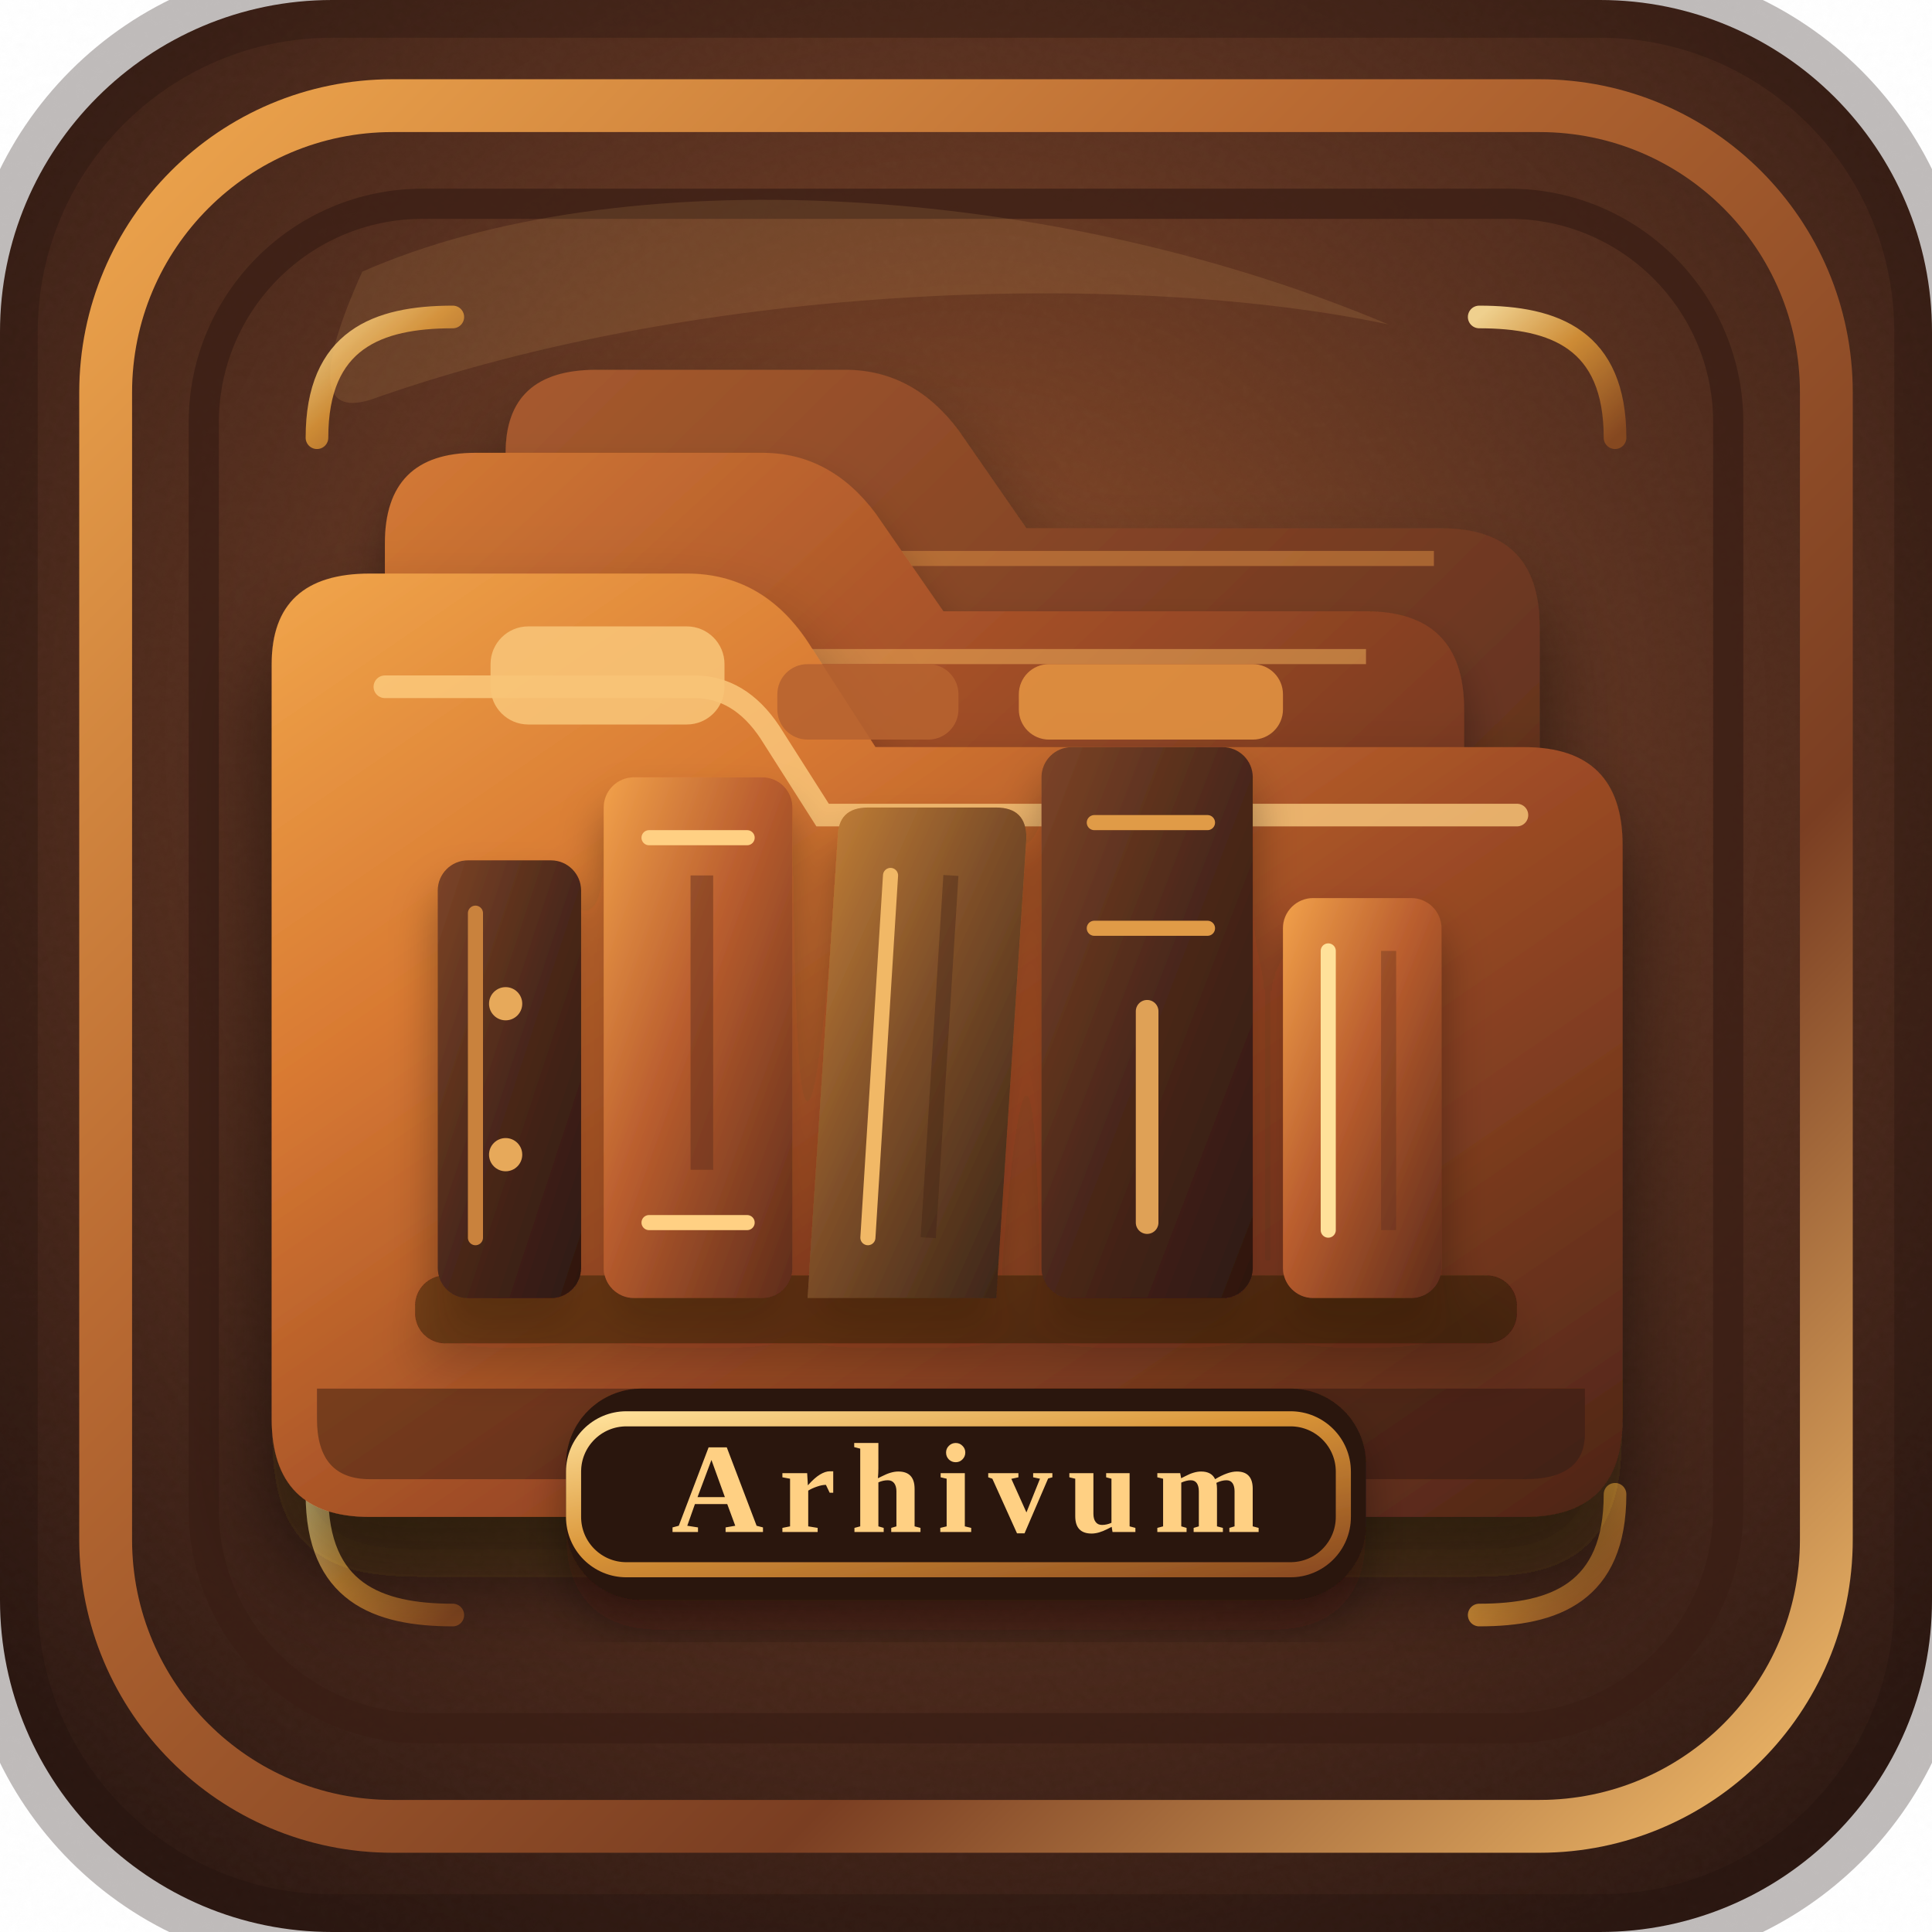
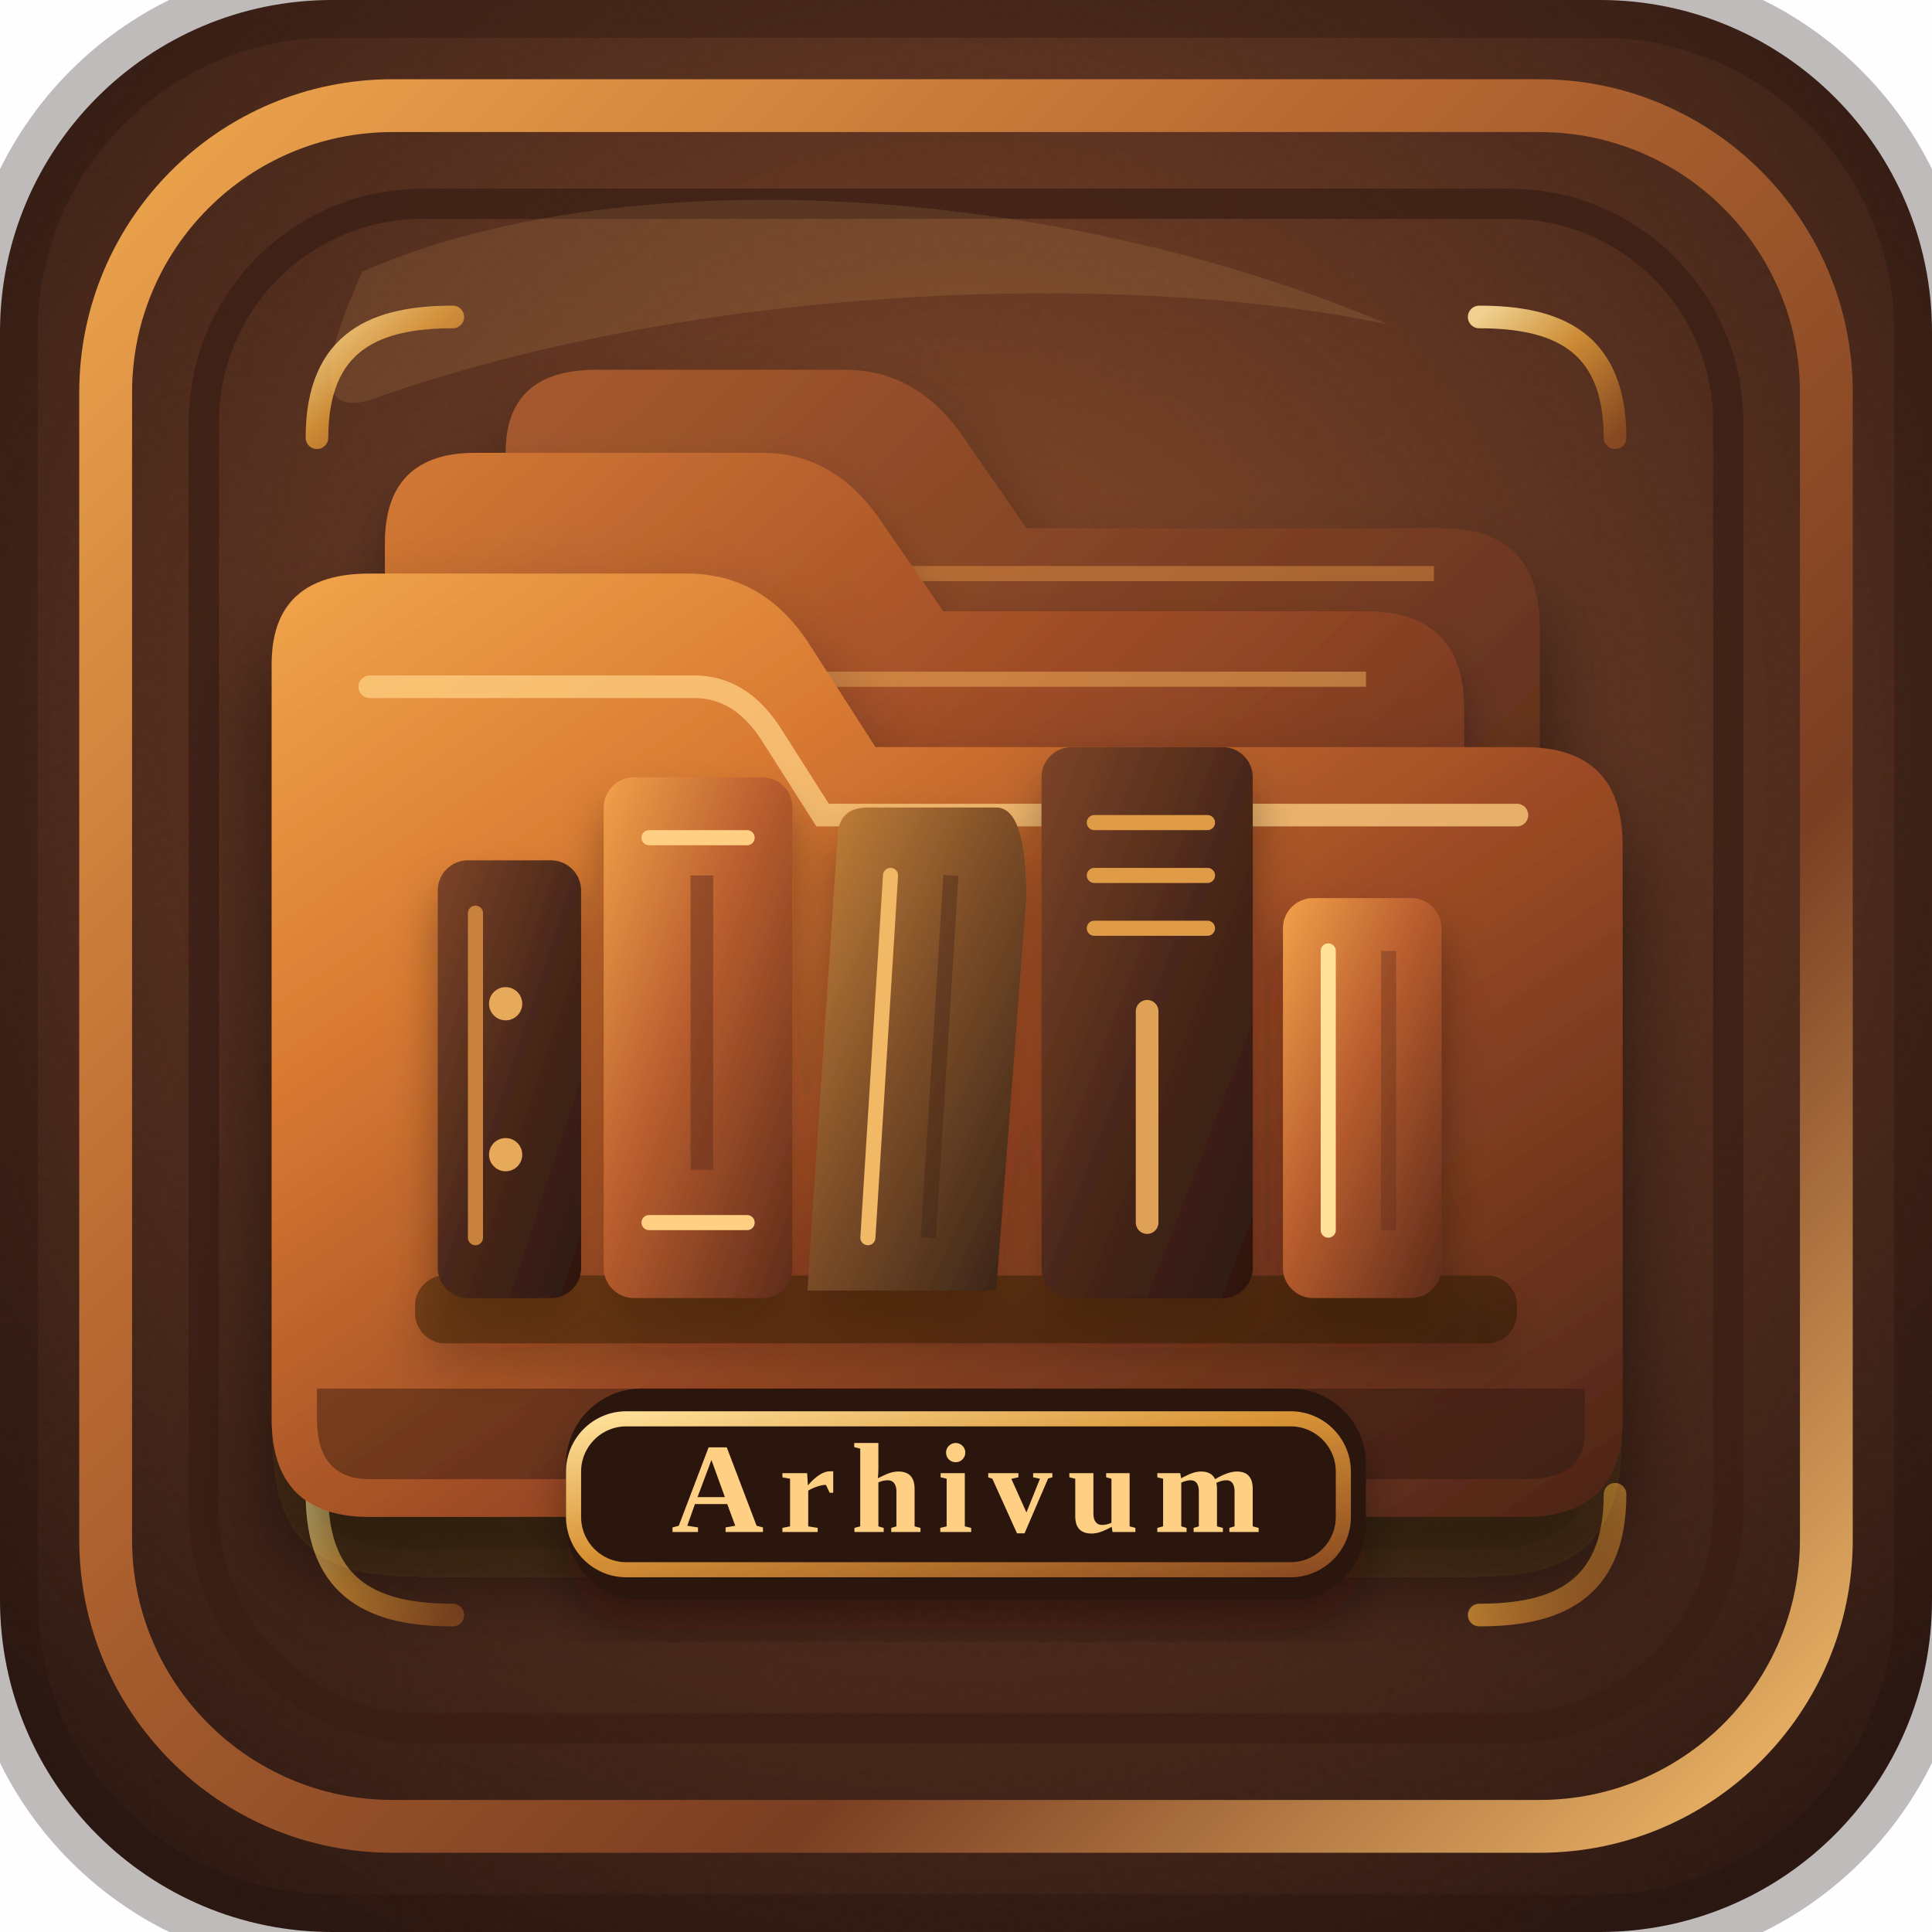
<svg xmlns="http://www.w3.org/2000/svg" width="256" height="256" viewBox="0 0 256 256">
  <defs>
    <radialGradient id="bgGlow" cx="50%" cy="38%" r="70%">
      <stop offset="0%" stop-color="#8A4A27" />
      <stop offset="45%" stop-color="#5C321F" />
      <stop offset="100%" stop-color="#2E1811" />
    </radialGradient>
    <linearGradient id="frameGrad" x1="0" y1="0" x2="1" y2="1">
      <stop offset="0%" stop-color="#F0A84E" />
      <stop offset="35%" stop-color="#B96A32" />
      <stop offset="70%" stop-color="#7A3E22" />
      <stop offset="100%" stop-color="#F6C06D" />
    </linearGradient>
    <linearGradient id="tabBackGrad" x1="0" y1="0" x2="1" y2="1">
      <stop offset="0%" stop-color="#A85B2E" />
      <stop offset="45%" stop-color="#7C3F24" />
      <stop offset="100%" stop-color="#442318" />
    </linearGradient>
    <linearGradient id="tabMidGrad" x1="0" y1="0" x2="1" y2="1">
      <stop offset="0%" stop-color="#D47A35" />
      <stop offset="35%" stop-color="#A85229" />
      <stop offset="75%" stop-color="#6B321E" />
      <stop offset="100%" stop-color="#3B1D14" />
    </linearGradient>
    <linearGradient id="tabFrontGrad" x1="0" y1="0" x2="1" y2="1">
      <stop offset="0%" stop-color="#F1A64B" />
      <stop offset="28%" stop-color="#D87932" />
      <stop offset="58%" stop-color="#9D4B25" />
      <stop offset="100%" stop-color="#4B2417" />
    </linearGradient>
    <linearGradient id="paperGrad" x1="0" y1="0" x2="0" y2="1">
      <stop offset="0%" stop-color="#F6C780" />
      <stop offset="45%" stop-color="#C9823E" />
      <stop offset="100%" stop-color="#704024" />
    </linearGradient>
    <linearGradient id="goldGrad" x1="0" y1="0" x2="1" y2="1">
      <stop offset="0%" stop-color="#FFE19A" />
      <stop offset="45%" stop-color="#D99437" />
      <stop offset="100%" stop-color="#8A4A20" />
    </linearGradient>
    <linearGradient id="bookBrown" x1="0" y1="0" x2="1" y2="1">
      <stop offset="0%" stop-color="#7D4427" />
      <stop offset="50%" stop-color="#4B281A" />
      <stop offset="100%" stop-color="#2D1710" />
    </linearGradient>
    <linearGradient id="bookOrange" x1="0" y1="0" x2="1" y2="1">
      <stop offset="0%" stop-color="#F2A14A" />
      <stop offset="45%" stop-color="#B95D2E" />
      <stop offset="100%" stop-color="#5D2B1A" />
    </linearGradient>
    <linearGradient id="bookOchre" x1="0" y1="0" x2="1" y2="1">
      <stop offset="0%" stop-color="#C98438" />
      <stop offset="45%" stop-color="#805029" />
      <stop offset="100%" stop-color="#342016" />
    </linearGradient>
    <filter id="grain">
      <feTurbulence type="fractalNoise" baseFrequency="0.9" numOctaves="3" seed="12" />
      <feColorMatrix type="saturate" values="0" />
      <feComponentTransfer>
        <feFuncA type="table" tableValues="0 0.08" />
      </feComponentTransfer>
      <feBlend mode="multiply" />
    </filter>
    <filter id="deepShadow" x="-25%" y="-25%" width="150%" height="150%">
      <feDropShadow dx="0" dy="8" stdDeviation="6" flood-color="#140907" flood-opacity="0.55" />
    </filter>
    <filter id="softShadow" x="-20%" y="-20%" width="140%" height="140%">
      <feDropShadow dx="0" dy="4" stdDeviation="3" flood-color="#170B07" flood-opacity="0.35" />
    </filter>
  </defs>
  <rect width="256" height="256" rx="44" fill="url(#bgGlow)" />
  <rect width="256" height="256" rx="44" fill="#000000" opacity="0.18" filter="url(#grain)" />
  <rect x="14" y="14" width="228" height="228" rx="38" fill="none" stroke="url(#frameGrad)" stroke-width="7" />
  <rect x="27" y="27" width="202" height="202" rx="29" fill="none" stroke="#3A1E14" stroke-width="4" opacity="0.75" />
  <g fill="none" stroke="url(#goldGrad)" stroke-width="3" stroke-linecap="round" opacity="0.9">
    <path d="M42 58 C42 45 50 42 60 42" />
    <path d="M214 58 C214 45 206 42 196 42" />
    <path d="M42 198 C42 211 50 214 60 214" />
    <path d="M214 198 C214 211 206 214 196 214" />
  </g>
  <g filter="url(#deepShadow)">
    <path d="M67 60              Q67 49 79 49              H112              Q121 49 127 57              L136 70              H191              Q204 70 204 83              V169              Q204 182 191 182              H79              Q67 182 67 169              Z" fill="url(#tabBackGrad)" />
-     <path d="M78 74 H190" stroke="#E99A46" stroke-width="2" opacity="0.45" />
-     <path d="M82 92 H188" stroke="#3A1C12" stroke-width="3" opacity="0.35" />
+     <path d="M78 76 H190" stroke="#E99A46" stroke-width="2" opacity="0.45" />
+     <path d="M82 900 H188" stroke="#3A1C12" stroke-width="3" opacity="0.35" />
  </g>
  <g filter="url(#softShadow)">
    <path d="M51 72              Q51 60 63 60              H101              Q110 60 116 68              L125 81              H181              Q194 81 194 94              V178              Q194 191 181 191              H63              Q51 191 51 178              Z" fill="url(#tabMidGrad)" />
-     <path d="M64 87 H181" stroke="#F4B35D" stroke-width="2" opacity="0.5" />
+     <path d="M54 90 H181" stroke="#F4B35D" stroke-width="2" opacity="0.5" />
    <path d="M65 104 H181" stroke="#3C1D13" stroke-width="3" opacity="0.28" />
  </g>
  <g filter="url(#deepShadow)">
    <path d="M36 88              Q36 76 49 76              H91              Q101 76 107 85              L116 99              H202              Q215 99 215 112              V188              Q215 201 202 201              H49              Q36 201 36 188              Z" fill="url(#tabFrontGrad)" />
-     <path d="M51 91 H92 Q98 91 102 97 L109 108 H201" fill="none" stroke="#FFD083" stroke-width="3" stroke-linecap="round" opacity="0.75" />
+     <path d="M49 91 H92 Q98 91 102 97 L109 108 H201" fill="none" stroke="#FFD083" stroke-width="3" stroke-linecap="round" opacity="0.75" />
    <path d="M42 184 H210 V190 Q210 196 202 196 H49 Q42 196 42 188 Z" fill="#2D1710" opacity="0.45" />
  </g>
  <g filter="url(#softShadow)">
    <rect x="55" y="169" width="146" height="9" rx="4" fill="#24110B" opacity="0.45" />
    <rect x="58" y="114" width="19" height="58" rx="4" fill="url(#bookBrown)" />
    <path d="M63 121 V164" stroke="#C9823E" stroke-width="2" stroke-linecap="round" />
    <circle cx="67" cy="133" r="2.2" fill="#E7A95A" />
    <circle cx="67" cy="153" r="2.2" fill="#E7A95A" />
    <rect x="80" y="103" width="25" height="69" rx="4" fill="url(#bookOrange)" />
    <path d="M86 111 H99" stroke="#FFD083" stroke-width="2" stroke-linecap="round" />
    <path d="M86 162 H99" stroke="#FFD083" stroke-width="2" stroke-linecap="round" />
    <path d="M93 116 V155" stroke="#5A2B1A" stroke-width="3" opacity="0.45" />
-     <path d="M111 111              Q111 107 115 107              H132              Q136 107 136 111              L132 172              H107              Z" fill="url(#bookOchre)" />
+     <path d="M111 111              Q111 107 115 107              H132              Q136 107 136 119              L132 171              H107              Z" fill="url(#bookOchre)" />
    <path d="M118 116 L115 164" stroke="#F1B866" stroke-width="2" stroke-linecap="round" />
    <path d="M126 116 L123 164" stroke="#3A1D13" stroke-width="2" opacity="0.35" />
    <rect x="138" y="99" width="28" height="73" rx="4" fill="url(#bookBrown)" />
    <path d="M145 109 H160" stroke="#E09B47" stroke-width="2" stroke-linecap="round" />
+     <path d="M145 116 H160" stroke="#E09B47" stroke-width="2" stroke-linecap="round" />
    <path d="M145 123 H160" stroke="#E09B47" stroke-width="2" stroke-linecap="round" />
    <path d="M152 134 V162" stroke="#DFA156" stroke-width="3" stroke-linecap="round" />
    <rect x="170" y="119" width="21" height="53" rx="4" fill="url(#bookOrange)" />
    <path d="M176 126 V163" stroke="#FFE19A" stroke-width="2" stroke-linecap="round" />
    <path d="M184 126 V163" stroke="#5A2B1A" stroke-width="2" opacity="0.35" />
  </g>
  <g opacity="0.88">
-     <rect x="65" y="83" width="31" height="13" rx="5" fill="#F8C477" />
-     <rect x="103" y="88" width="24" height="10" rx="4" fill="#B76330" />
-     <rect x="135" y="88" width="35" height="10" rx="4" fill="#E49342" />
-   </g>
+ 
+ 
+ 
+     </g>
  <g filter="url(#softShadow)">
    <rect x="75" y="184" width="106" height="28" rx="10" fill="#2B160F" />
    <rect x="76" y="188" width="102" height="20" rx="7" fill="none" stroke="url(#goldGrad)" stroke-width="2" />
    <text x="128" y="203" font-family="Georgia, 'Times New Roman', serif" font-size="17" font-weight="700" text-anchor="middle" fill="#FFD083" letter-spacing="2">
            Arhivum
        </text>
  </g>
  <path d="M48 36            C82 21 139 24 184 43            C151 36 94 37 49 53            Q39 56 48 36 Z" fill="#FFC06D" opacity="0.12" />
  <rect width="256" height="256" rx="44" fill="none" stroke="#1D0E0A" stroke-width="10" opacity="0.28" />
</svg>
